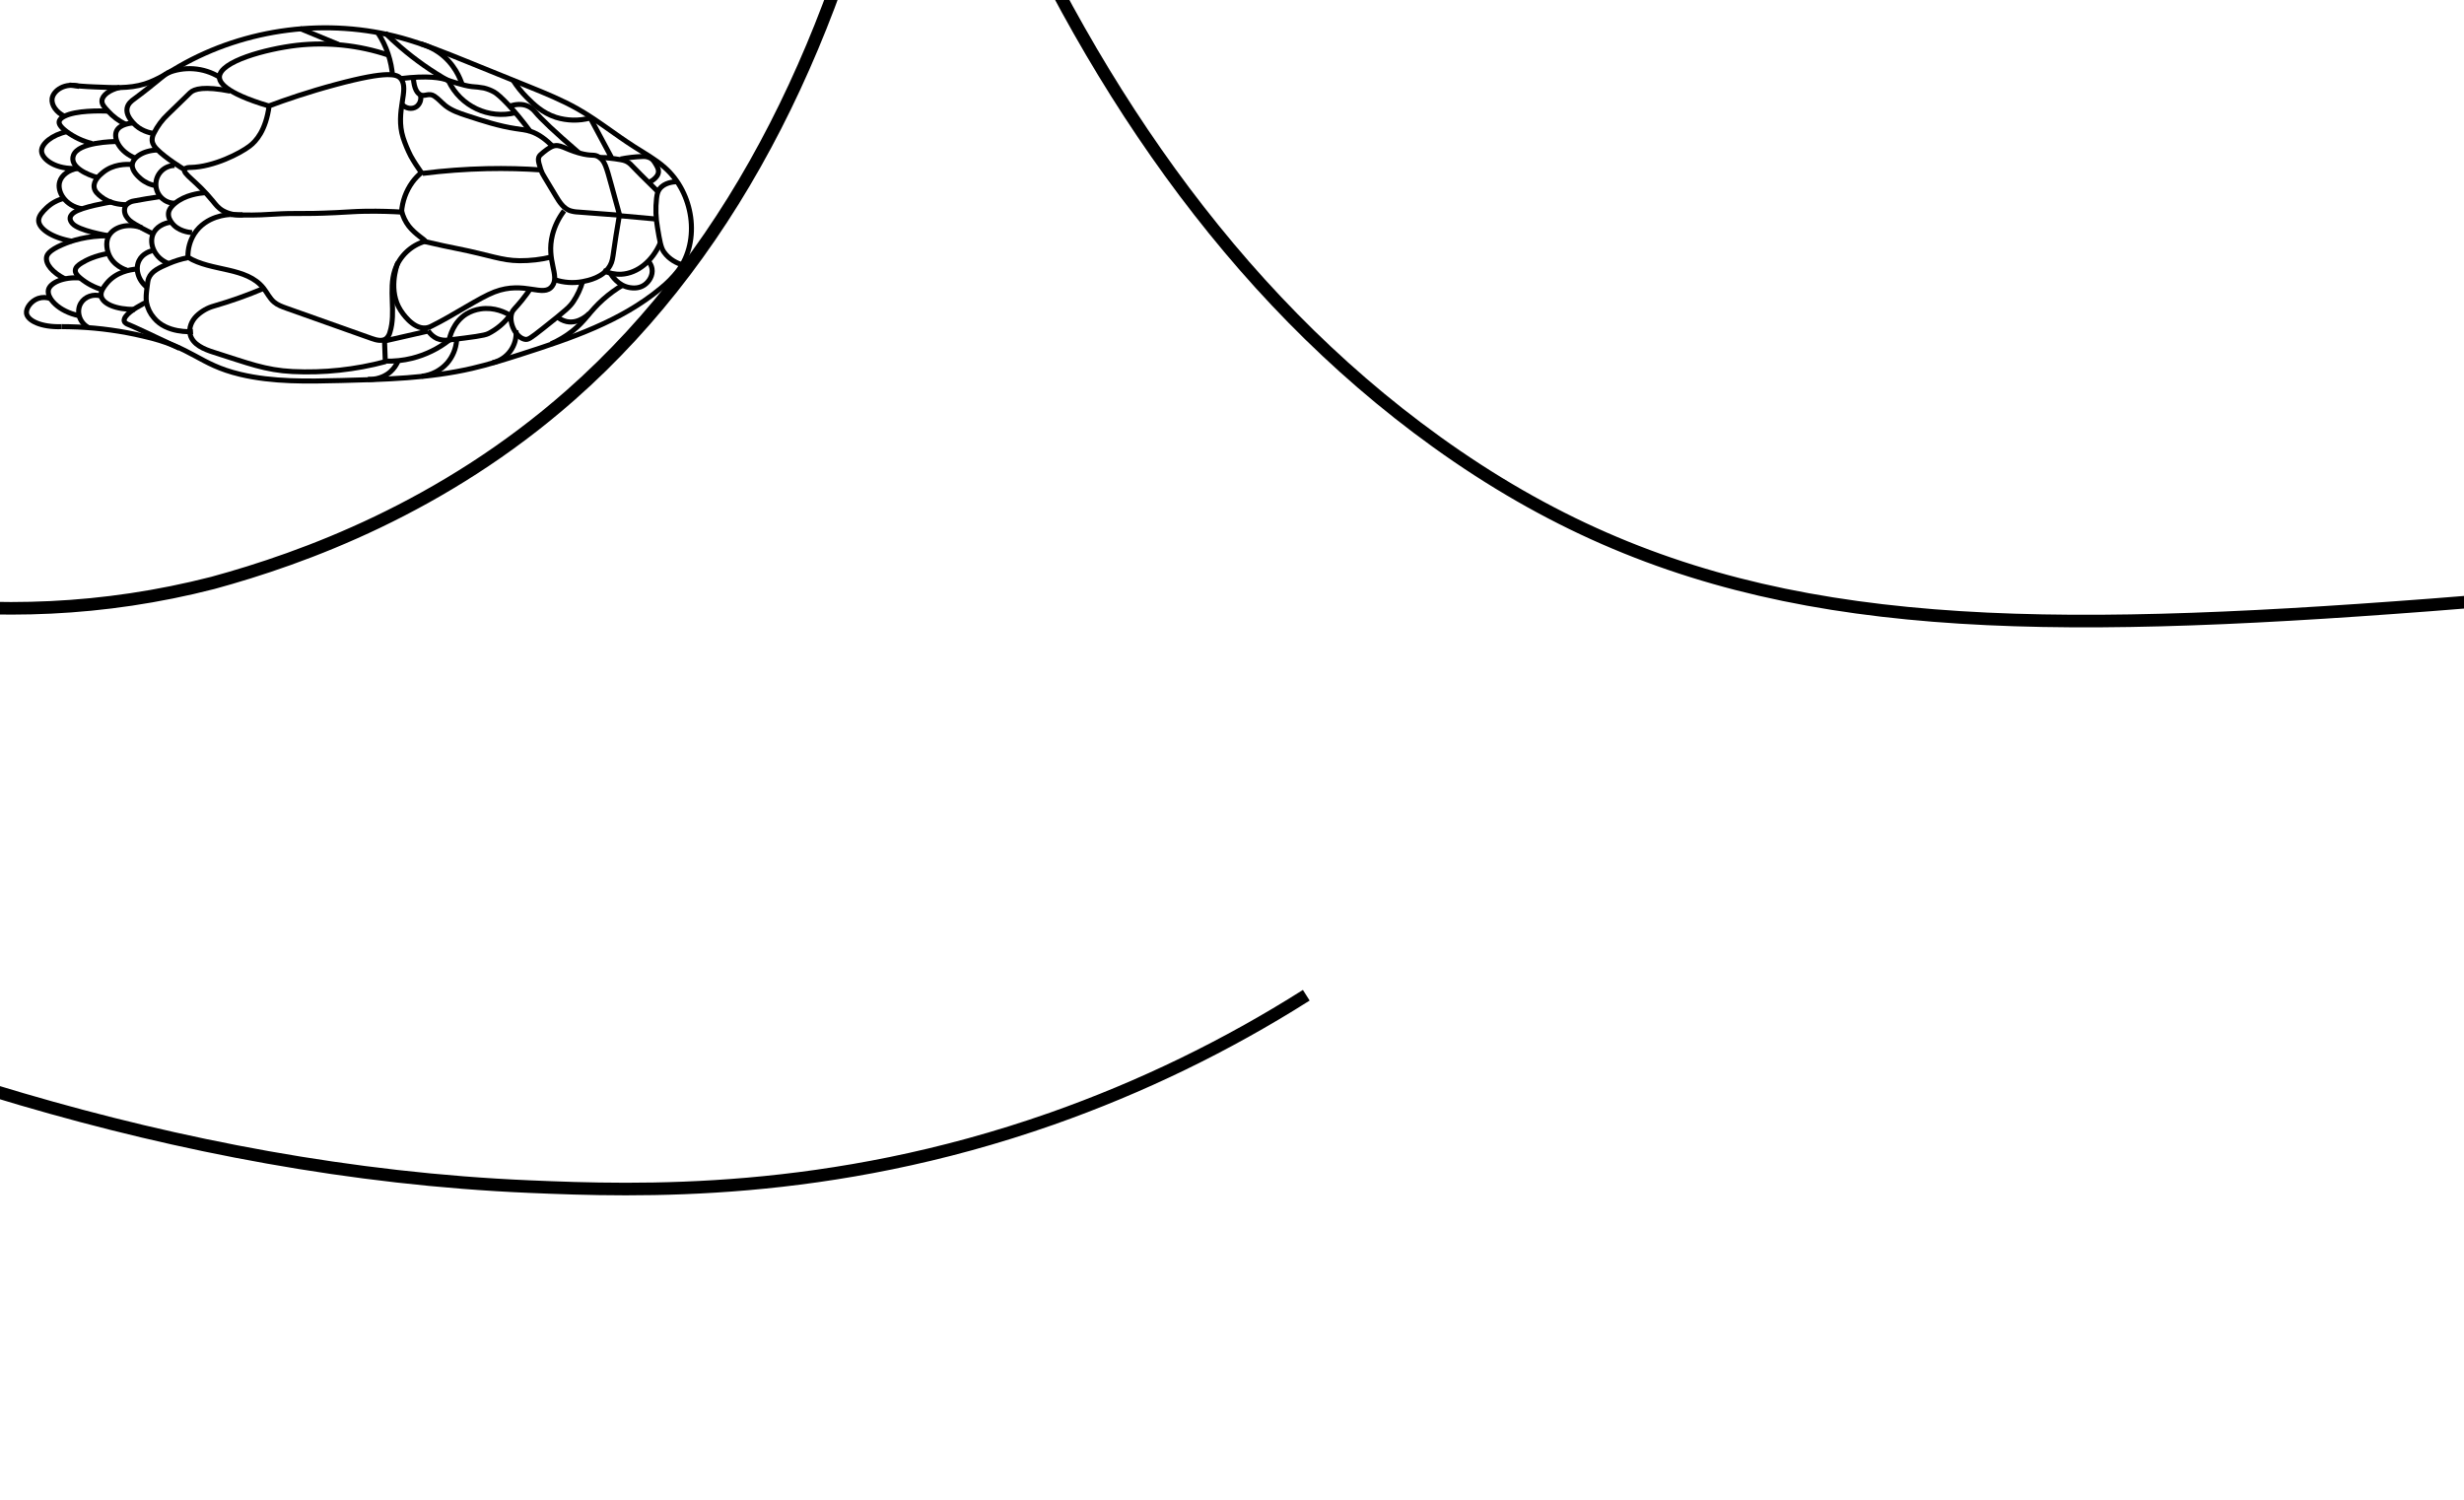
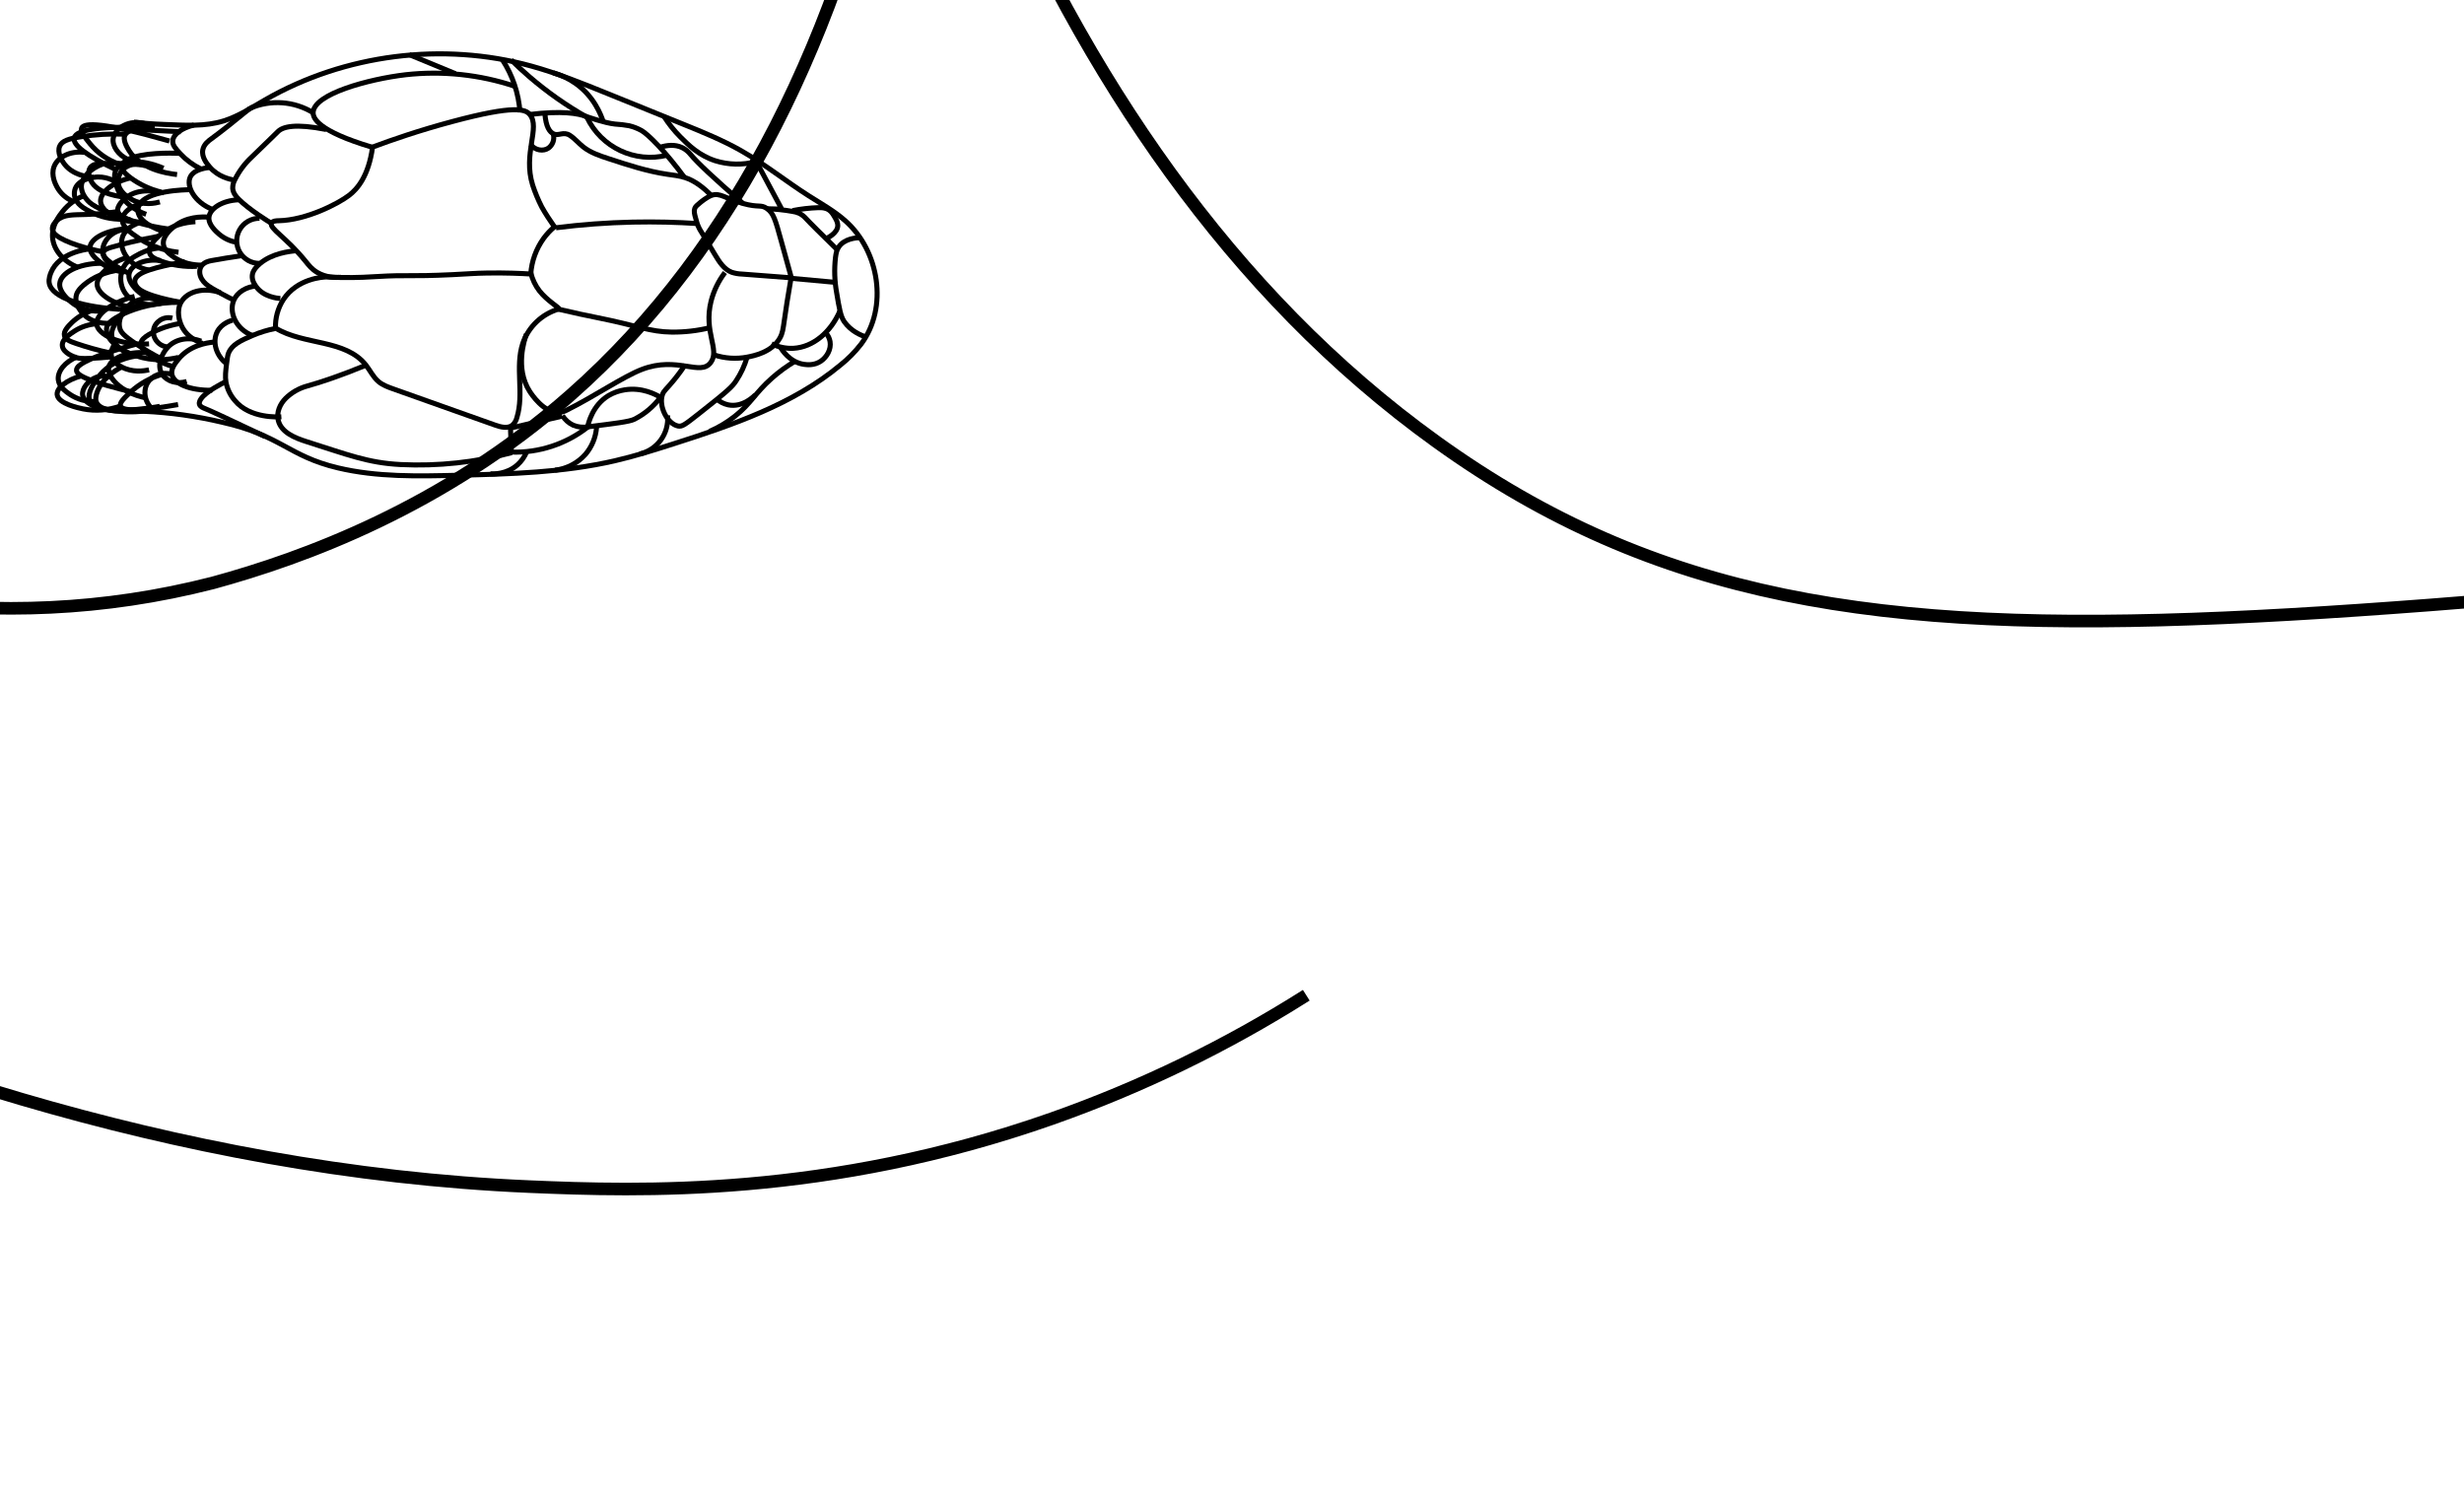
<svg xmlns="http://www.w3.org/2000/svg" viewBox="0 0 1957 1191">
  <defs>
    <style>
      .cls-1, .cls-2 {
        fill: none;
        stroke: #000;
        stroke-miterlimit: 10;
      }

      .cls-1 {
        stroke-width: 4px;
      }

      .cls-2 {
        stroke-width: 10px;
      }
    </style>
  </defs>
  <g id="snake_head_2" data-name="snake head_2">
    <g>
-       <path class="cls-1" d="M335.68,137.72a492.31,492.31,0,0,1,51-3.76c15.35-.33,29.73.08,43,1" />
-       <path class="cls-1" d="M439,116.22c-5.12-5-10.81-9.69-17.61-11.87-3.76-1.2-7.73-1.58-11.63-2.16-13.37-2-26.29-6.19-39.13-10.4-5.93-1.94-12-4-16.88-7.84-3-2.41-5.55-5.49-8.79-7.62-4.36-2.86-7.58.64-11-1-2.4-1.21-5.07-4.43-5.69-13.64" />
-       <path class="cls-1" d="M522.33,152c-10.33-10.14-17.8-17.51-20.49-20.46a14.35,14.35,0,0,0-4.66-3.53,17.3,17.3,0,0,0-4.32-1.19,118.93,118.93,0,0,0-16.95-1.76l9.83.25L468.89,93.81" />
-       <path class="cls-1" d="M468.61,93.78a48.91,48.91,0,0,1-27.08-.6c-10.9-3.55-17.73-10.38-23.07-15.72A80,80,0,0,1,407.27,63.4" />
-       <path class="cls-1" d="M492.89,126.32a109.63,109.63,0,0,1,17.18-2A11.58,11.58,0,0,1,517,125.8c1.85,1.16,3,3.15,4.09,5s1.93,3.56,1.9,5.44c-.06,5.14-7.12,8.39-7.45,8.54" />
-       <path class="cls-1" d="M421.36,104.73c-13.09-17.92-24.76-29.36-28.84-31.61a32.52,32.52,0,0,0-8.27-3.22,81,81,0,0,0-9.47-1.12c-6.79-.7-18.66-4.91-18.66-4.91-5.86-2.26-16.56-4-37.85-1.45" />
-       <path class="cls-1" d="M356.24,64.26a46.48,46.48,0,0,0,53.45,25.2" />
-       <path class="cls-1" d="M367.17,67.51c-1.58-5-6.25-17.11-18.52-25.78a47.83,47.83,0,0,0-14.76-7" />
-       <path class="cls-1" d="M305.89,26.18c3.78,3.73,7.85,7.51,12.24,11.28a240.38,240.38,0,0,0,38.11,26.8" />
-       <path class="cls-1" d="M308.41,43.7A169.47,169.47,0,0,0,235.7,36c-24.21,2.84-61.25,12.74-61.44,25.2,0,3.53,2.79,12.14,39.34,23" />
-       <path class="cls-1" d="M238.14,22.62l30.73,12.69" />
-       <path class="cls-1" d="M132.32,58.27a45.72,45.72,0,0,1,41.94,2.94" />
-       <path class="cls-1" d="M183,72.41c-20.74-4.08-28.76-1.87-32,1.28-.67.65-10.38,10.19-17.58,17.08a52,52,0,0,0-11.16,15,11.26,11.26,0,0,0-1.44,5.8c.29,3.12,2.22,5.38,3.87,7.05,6.93,7,19.94,15,22.19,16.35" />
-       <path class="cls-1" d="M132.32,58.27c-10.75,8.84-19.1,15.47-25.86,20.41-1.66,1.2-4.82,3.48-5.53,7.24-.94,4.92,2.89,9.39,4.61,11.39,5.6,6.53,13.32,8.23,16.71,8.75" />
-       <path class="cls-1" d="M125,119.12c-11.43.39-19.47,6-19.95,11.72-.42,4.91,4.81,9.47,6.67,11.09a24.16,24.16,0,0,0,12.14,5.55" />
-       <path class="cls-1" d="M105.43,97.68c-.87.06-10.33.78-12.88,6.4-2.68,5.89,2.44,16.7,15.26,21.66" />
-       <path class="cls-1" d="M93.1,112.41c-3.51,0-30.76.44-34.73,10.87a7.51,7.51,0,0,0-.54,3.2c.49,9.16,18,14.15,19.63,14.59" />
-       <path class="cls-1" d="M95.06,69.44c-8.17,2-13.87,6.17-14.09,10.65-.14,2.8,1.9,5.07,5,8.38A46.51,46.51,0,0,0,99.41,98.55" />
-       <path class="cls-1" d="M85.64,88.24c-6.37-.23-25.16-.62-34.47,4.11C47.51,94.2,47.05,96,47,96.6c-.24,1.51.43,3.81,6,8a56.8,56.8,0,0,0,20.1,9.4" />
-       <path class="cls-1" d="M53.27,104.52C41.21,107.14,32.81,114.25,33,120c.2,6.62,11.67,15,28.63,13.67" />
-       <path class="cls-1" d="M51.09,157.49a30.36,30.36,0,0,0-14.18,7.68c-2.47,2.41-6.17,6-6.22,9.87-.08,6.58,10.54,13.8,26.64,16.59" />
-       <path class="cls-1" d="M63.07,68.73c-11.11-3.49-20.75,3-21.7,9.62-.71,5,3.4,11.09,10.17,14.13" />
-       <path class="cls-1" d="M460,121.59c-19.71-17-30.48-27.28-34.88-32.65a16,16,0,0,0-5.48-4.45c-5-2.41-10.41-1.57-14.38-.38" />
-       <path class="cls-1" d="M300.08,26a73.06,73.06,0,0,1,11.76,35" />
-       <path class="cls-1" d="M63.68,220.78c-13.29-1-23.9,3.77-25.22,9.44C37,236.5,46.13,247.37,63,250.78" />
-       <path class="cls-1" d="M55.09,67.55c4.86.55,11.8,1.2,20.18,1.5,14.07.51,27.12,1.56,39.71-2.4,9.81-3.09,18.51-8.86,27.43-14,52.89-30.35,118-38.62,176.8-22.44C336.56,35,353.28,41.77,370,48.53l50.31,20.38c13,5.27,26,10.55,38.23,17.46,15.76,8.92,29.91,20.42,45.17,30.16,8.28,5.28,16.93,10.08,24.29,16.58,22.67,20,28.64,57.68,10.55,81.93a83.26,83.26,0,0,1-13.82,14c-31.53,26.17-71.41,39.68-110.43,52.19-13.05,4.18-26.13,8.32-39.48,11.4-33.94,7.84-69,8.74-103.86,9.61-26.85.67-54.07,1.31-80.21-4.91-33.22-7.91-37.37-21.49-77.2-30.4a280.79,280.79,0,0,0-51.7-7.19c-5.46-.25-10-.29-13-.29" />
-       <path class="cls-1" d="M337.39,191.88c10.89,2.56,19.72,4.39,25.42,5.52,27,5.39,35.22,9.51,49.78,9.68a103.52,103.52,0,0,0,25.55-3" />
-       <path class="cls-1" d="M448,167.49a53.27,53.27,0,0,0-9.21,19c-5.14,20.51,6,32.15-.14,40.65-6.93,9.68-22-4.41-45.9,4.75C380.48,236.59,361,250,342.79,259a13,13,0,0,1-4.8,1.49c-10.26.89-18.9-12.55-19.82-14-9.87-15.37-3.47-34.37-2.15-38.06" />
-       <path class="cls-1" d="M318.91,168.46a46.07,46.07,0,0,1,8.56-23.68,43.45,43.45,0,0,1,7.19-7.66c-3-4.31-5.94-8.7-8.47-13.28a102.58,102.58,0,0,1-6-14.43c-6.64-21,5.32-38.4-1.92-47-2.79-3.32-9.48-6.57-51.59,4.73-21.9,5.88-39.9,12.08-52.92,16.94-2.63,19.45-10.25,28-15.55,32-7.44,5.69-28.46,16.5-46.77,16.91-1.28,0-4,0-4.82,1.57-1.76,3.47,9.54,9.26,22.5,25.24,2.28,2.81,4.16,5.38,7.92,7.58a26.92,26.92,0,0,0,15.79,3.22" />
-       <path class="cls-1" d="M182.83,170.43c-1.83,0-19.17.87-28.44,15.17a33.11,33.11,0,0,0-5.12,18.76c18.75,11.54,46.5,7.31,60.1,24.62,2.83,3.61,4.8,8,8.29,10.93,2.83,2.39,6.4,3.68,9.89,4.92l67.59,24c3.89,1.38,8.66,2.63,11.8-.06a10.29,10.29,0,0,0,2.76-4.87c5-15.85-1.31-33.65,3.93-49.41a35.87,35.87,0,0,1,23.92-22.81s.1,0,.13-.08c.48-.74-7.83-5.4-13-12a31.7,31.7,0,0,1-5.73-12.13" />
-       <path class="cls-1" d="M318.91,168.46c-6.7-.42-16.74-.85-29-.65-8.91.15-10.64.5-23.21,1.09-29.1,1.37-29.38,0-50,1.25-4,.25-12.71.85-24.51.62-4-.08-7.23-.23-9.34-.34" />
-       <path class="cls-1" d="M428.49,131.27c-.75-2.6-1.21-4.56-.59-6.34.48-1.39,1.6-2.25,3.68-4,.62-.51,4.37-3.61,7.41-4.75,5.66-2.13,9.4,2.17,21,5.37,10.68,3,11.73.45,15.93,3.36,4.41,3,5.62,7.44,9.56,21.8,1.92,7,5.39,19.59,6.66,24.23l-32.81-2.5a24.38,24.38,0,0,1-6.85-1.19c-5.07-1.92-8.23-6.89-11-11.54l-9.14-15.21a24.66,24.66,0,0,1-2.93-6.1c-.31-1.16-.63-2.21-.9-3.17" />
-       <path class="cls-1" d="M462.72,223.68a57,57,0,0,1-7.36,15.84c-2.61,3.88-4.92,6.24-24.53,21.68-9.48,7.46-11.32,8.85-14,8.31-7.1-1.42-13-13.16-10.35-20.86,1-2.84,2.53-3.38,7.93-10.05,3.24-4,5.66-7.47,7.22-9.84" />
-       <path class="cls-1" d="M491.89,171.31c-2.08,11.85-3.5,21.36-4.43,27.94-.81,5.74-1.13,8.49-2.92,11.68-5.37,9.63-17.56,11.91-21.82,12.75a43.88,43.88,0,0,1-22-1.49" />
-       <path class="cls-1" d="M405.11,250.4A49.11,49.11,0,0,1,387.78,265c-3.26,1.61-12.44,2.74-30.79,5a17.79,17.79,0,0,1-9.85-1.06,16.83,16.83,0,0,1-7.16-6.37" />
-       <path class="cls-1" d="M405.11,250.4c-3.24-1.94-12.24-6.75-23.57-5a30.16,30.16,0,0,0-11,3.9c-10.53,6.44-13.28,18.05-13.89,21a79.31,79.31,0,0,1-29.34,14.26A78.46,78.46,0,0,1,306,286.84l-.59-16L339.81,263" />
-       <path class="cls-1" d="M362.65,270.46a31.46,31.46,0,0,1-7.4,17.84A31.83,31.83,0,0,1,335,298.85" />
-       <path class="cls-1" d="M537.5,144.32c-2.42.08-10,.6-13.8,6-1.36,1.95-1.84,3.93-2.24,7.16a80,80,0,0,0,.77,23.45c1.74,10.44,2.61,15.66,5,19.14,4.45,6.4,11,9.15,14.77,10.33" />
-       <path class="cls-1" d="M491.89,171.31l29,2.65" />
-       <path class="cls-1" d="M524.41,193c-6.2,14.32-18,24.09-30.9,24.82a30.21,30.21,0,0,1-14.55-3" />
-       <path class="cls-1" d="M494.66,226.39a101.2,101.2,0,0,0-15.56,11.35c-11.17,9.92-13.81,16.76-24.46,25.2a77,77,0,0,1-17,10.19" />
-       <path class="cls-1" d="M484.87,217.17c.83,1.42,6.06,10.05,15.75,11.35,1.76.24,6.67.9,11.14-2.15,3.83-2.61,7-7.71,6.09-13a12,12,0,0,0-2.49-5.41" />
-       <path class="cls-1" d="M149.06,204.68A75.22,75.22,0,0,0,134,209.35c-7.67,3.3-13.53,5.91-15.9,11.64-.61,1.48-.86,3.47-1.35,7.45-.56,4.57-1,8.09-.37,11.9a25.79,25.79,0,0,0,5.88,12.14c10,12.27,29.34,11,31,10.87" />
-       <path class="cls-1" d="M209.53,229A351.61,351.61,0,0,1,170.14,243a32.64,32.64,0,0,0-14.06,8c-3.88,3.82-6.34,9.48-5,14.76,2,8,11,11.65,18.84,14.12,27.36,8.65,40.66,14.11,62.48,15.23a240.37,240.37,0,0,0,73.89-7.91" />
-       <path class="cls-1" d="M138.69,131.43a15,15,0,1,0,.22,30" />
-       <path class="cls-1" d="M163.22,153c-5.13.39-16.21,1.83-24.2,8.47-4.58,3.8-5.09,6.78-5.19,7.85-.34,3.35,1.47,6,2.36,7.28,4.84,7.08,14.18,8,16.32,8.17" />
-       <path class="cls-1" d="M136.69,176.4c-6.89.49-13,4.19-15.22,9.66C118.19,194,123,205.21,134,209.35" />
-       <path class="cls-1" d="M120.82,199.15c-1.29.33-7.41,2-10.3,7.69-3.29,6.44-1.07,15.42,6,21.12" />
-       <path class="cls-1" d="M127.14,156.18c-7.84,1.13-14.72,2.31-20.49,3.39a10.4,10.4,0,0,0-6.29,3.13c-2.1,2.47-1.8,6.34-.11,9.11,1.54,2.53,3.3,4.07,7.23,6.4,3.6,2.13,8.41,4.83,14.31,7.71" />
-       <path class="cls-1" d="M107.85,213.77c-4.12.39-15.75,2.08-23.26,11.48-2.06,2.57-4.94,6.17-4.23,9.91,1.17,6.12,11.67,10.79,26.77,10.6" />
-       <path class="cls-1" d="M116.27,240c-2.32,1.14-13.06,6.52-16.41,11.34-.51.72-1.62,2.3-1.14,3.83s2.43,2.29,3,2.51c3.7,1.4,19.19,8.68,40.73,18.91" />
-       <path class="cls-1" d="M104.7,130.67c-4.31-.32-14.89-.49-23.15,6.49-2.22,1.87-7.49,6.32-6.79,11.62.44,3.36,3.08,5.53,5.37,7.35,6.86,5.47,15,6.39,19.86,6.45" />
-       <path class="cls-1" d="M89,160.33c-2.49.41-24,4-30.19,8.45-.88.64-2.88,2.07-3.1,4.27s1.26,3.79,1.88,4.52c4.83,5.6,26.59,9.34,28.81,9.71" />
-       <path class="cls-1" d="M86.12,201.28c-10.63,1.81-17.38,5.2-21.17,7.53-2.72,1.67-5,3.47-5.13,5.88-.13,2.14,1.43,4,3.86,6.09a48,48,0,0,0,17.8,9.4" />
-       <path class="cls-1" d="M80.36,235.16c-6.35-2-13.06.54-16.13,5.64-3.68,6.13-1.5,15,5.58,19.13" />
-       <path class="cls-1" d="M86.43,187.28c-17.4-.17-29.81,3.95-37.17,7.17C38.8,199,37.39,202.33,37,204.18c-1,5.54,4.79,12.4,14.62,17.33" />
-       <path class="cls-1" d="M468.16,248.8c-.56.6-8.32,8.72-18.16,6.6a17.09,17.09,0,0,1-7.9-4.18" />
-       <path class="cls-1" d="M409.84,262.51a24,24,0,0,1-18.58,25.59" />
-       <path class="cls-1" d="M316.28,286.43a23.85,23.85,0,0,1-6.2,8.86c-7.15,6.37-15.91,6.14-18,6" />
-       <path class="cls-1" d="M112.58,180.86c-11.34-3.92-22.25-.61-26.15,6.42-3.24,5.84-.77,12.7-.31,14,3.53,9.82,13.46,13,14.71,13.33" />
-       <path class="cls-1" d="M61.62,133.71c-6.9,1.18-12.7,5.3-14.24,10.69-2.27,7.95,4.6,19.18,17.53,21.4" />
-       <path class="cls-1" d="M40.31,237.27a14.69,14.69,0,0,0-10-.23c-5.65,2-9.8,7.73-9.27,11.8.78,5.89,11.72,11.16,27.77,10.62" />
-       <path class="cls-1" d="M334,75.77a8.72,8.72,0,0,1-3.2,8.93c-3.46,2.43-8.83,1.66-11.95-2.27" />
+       <path class="cls-1" d="M441.58,180.91a588.75,588.75,0,0,1,61-4.5c18.35-.39,35.53.1,51.37,1.15" />
+       <path class="cls-1" d="M565,155.22c-6.12-6-12.92-11.59-21-14.19-4.49-1.44-9.23-1.89-13.9-2.58-16-2.34-31.41-7.39-46.75-12.43-7.08-2.32-14.33-4.73-20.17-9.36-3.64-2.89-6.63-6.57-10.51-9.11-5.2-3.42-9,.77-13.1-1.26-2.88-1.44-6.07-5.3-6.8-16.3" />
+       <path class="cls-1" d="M664.61,198c-12.33-12.11-21.27-20.91-24.48-24.44a17.14,17.14,0,0,0-5.57-4.22,20.36,20.36,0,0,0-5.16-1.42,140.43,140.43,0,0,0-20.25-2.1l11.74.3-20.13-37.64" />
+       <path class="cls-1" d="M600.42,128.39a58.29,58.29,0,0,1-32.36-.71c-13-4.24-21.18-12.4-27.57-18.79A95.1,95.1,0,0,1,527.13,92.1" />
+       <path class="cls-1" d="M629.44,167.29A129.2,129.2,0,0,1,650,164.93c2.57-.07,5.46,0,8.23,1.73,2.21,1.39,3.59,3.76,4.89,6s2.29,4.25,2.27,6.49c-.08,6.15-8.51,10-8.91,10.21" />
+       <path class="cls-1" d="M544,141.48c-15.64-21.41-29.59-35.08-34.46-37.77a39.13,39.13,0,0,0-9.88-3.85,97.36,97.36,0,0,0-11.32-1.33c-8.12-.85-22.3-5.87-22.3-5.87-7-2.71-19.79-4.83-45.22-1.74" />
+       <path class="cls-1" d="M466.15,93.13A55.53,55.53,0,0,0,530,123.24" />
+       <path class="cls-1" d="M479.21,97c-1.9-5.92-7.47-20.45-22.14-30.8a57.09,57.09,0,0,0-17.63-8.34" />
+       <path class="cls-1" d="M406,47.62c4.51,4.46,9.37,9,14.62,13.48a286.75,286.75,0,0,0,45.54,32" />
+       <path class="cls-1" d="M409,68.55a202.75,202.75,0,0,0-86.89-9.18c-28.93,3.39-73.19,15.22-73.4,30.11-.07,4.21,3.32,14.51,47,27.51" />
+       <path class="cls-1" d="M325,43.37l36.72,15.16" />
+       <path class="cls-1" d="M198.57,86a54.58,54.58,0,0,1,50.13,3.51" />
+       <path class="cls-1" d="M259.15,102.86c-24.78-4.88-34.35-2.23-38.28,1.53-.8.78-12.4,12.17-21,20.41a62.07,62.07,0,0,0-13.33,17.92,13.54,13.54,0,0,0-1.72,6.94c.34,3.72,2.65,6.43,4.62,8.42,8.29,8.37,23.83,17.9,26.52,19.54" />
+       <path class="cls-1" d="M198.57,86c-12.85,10.55-22.82,18.49-30.9,24.38-2,1.44-5.75,4.16-6.61,8.65-1.12,5.89,3.46,11.23,5.51,13.62,6.69,7.8,15.92,9.83,20,10.45" />
+       <path class="cls-1" d="M189.78,158.68c-13.66.47-23.27,7.21-23.84,14-.5,5.87,5.75,11.32,8,13.25a28.77,28.77,0,0,0,14.5,6.63" />
+       <path class="cls-1" d="M166.45,133.06c-1,.07-12.35.93-15.4,7.65-3.2,7,2.91,19.95,18.24,25.88" />
+       <path class="cls-1" d="M151.71,150.66c-4.2,0-36.76.53-41.51,13a9.15,9.15,0,0,0-.64,3.83c.58,10.95,21.54,16.91,23.46,17.44" />
+       <path class="cls-1" d="M154.05,99.32c-9.76,2.36-16.58,7.36-16.84,12.72-.16,3.34,2.27,6.06,5.92,10a55.69,55.69,0,0,0,16.12,12" />
+       <path class="cls-1" d="M142.79,121.78c-7.61-.28-30.06-.74-41.19,4.91-4.37,2.21-4.92,4.32-5,5.08-.29,1.8.52,4.55,7.19,9.53a68.1,68.1,0,0,0,24,11.22" />
+       <path class="cls-1" d="M104.11,141.23c-14.41,3.14-24.45,11.62-24.23,18.55.24,7.9,13.94,17.9,34.21,16.34" />
+       <path class="cls-1" d="M101.51,204.52a36.38,36.38,0,0,0-16.94,9.19c-3,2.88-7.38,7.19-7.44,11.78C77,233.37,89.73,242,109,245.33" />
+       <path class="cls-1" d="M115.82,98.47C102.54,94.3,91,102,89.9,110c-.85,6,4,13.26,12.14,16.89" />
+       <path class="cls-1" d="M590.12,161.63c-23.55-20.38-36.42-32.6-41.68-39a19.05,19.05,0,0,0-6.55-5.33c-5.94-2.87-12.44-1.87-17.18-.45" />
+       <path class="cls-1" d="M399,47.41a87.39,87.39,0,0,1,14,41.8" />
+       <path class="cls-1" d="M116.55,280.16C100.67,279,88,284.66,86.42,291.44c-1.73,7.5,9.16,20.5,29.33,24.56" />
+       <path class="cls-1" d="M106.29,97.06c5.8.65,14.1,1.43,24.11,1.79,16.81.61,32.41,1.86,47.45-2.88,11.73-3.69,22.12-10.58,32.78-16.7,63.2-36.27,141-46.14,211.27-26.82,20.73,5.71,40.71,13.8,60.64,21.87l60.12,24.36c15.52,6.29,31.1,12.61,45.68,20.86,18.84,10.66,35.74,24.4,54,36,9.89,6.31,20.23,12,29,19.82,27.09,23.94,34.23,68.93,12.61,97.9A98.67,98.67,0,0,1,667.43,290c-37.67,31.29-85.33,47.42-132,62.37-15.59,5-31.22,9.94-47.17,13.63-40.55,9.36-82.5,10.44-124.1,11.48-32.1.8-64.62,1.56-95.85-5.87-39.7-9.46-44.66-25.68-92.25-36.32a335.62,335.62,0,0,0-61.78-8.6c-6.53-.29-11.92-.34-15.53-.34" />
+       <path class="cls-1" d="M443.62,245.62c13,3.06,23.56,5.25,30.37,6.6,32.28,6.44,42.1,11.37,59.49,11.56A123.29,123.29,0,0,0,564,260.25" />
+       <path class="cls-1" d="M575.77,216.48a63.61,63.61,0,0,0-11,22.7c-6.14,24.51,7.11,38.42-.16,48.58-8.28,11.56-26.32-5.28-54.84,5.67-14.65,5.62-38,21.59-59.68,32.35a15.62,15.62,0,0,1-5.74,1.78c-12.26,1.07-22.58-15-23.68-16.72-11.8-18.36-4.15-41.07-2.58-45.47" />
+       <path class="cls-1" d="M421.54,217.63a55.15,55.15,0,0,1,10.23-28.29,51.59,51.59,0,0,1,8.59-9.15c-3.57-5.15-7.09-10.4-10.13-15.88a122.7,122.7,0,0,1-7.16-17.23c-7.94-25.16,6.35-45.89-2.29-56.16-3.34-4-11.34-7.85-61.65,5.65-26.17,7-47.69,14.44-63.23,20.25-3.15,23.24-12.26,33.44-18.59,38.29-8.89,6.8-34,19.71-55.88,20.2-1.54,0-4.84.05-5.77,1.88-2.1,4.15,11.4,11.07,26.89,30.16,2.72,3.35,5,6.42,9.46,9.06,6.84,4,14.11,4.21,18.87,3.84" />
+       <path class="cls-1" d="M258.93,220c-2.18.06-22.9,1-34,18.13a39.49,39.49,0,0,0-6.12,22.42c22.4,13.78,55.57,8.73,71.81,29.42,3.38,4.31,5.74,9.5,9.91,13.05,3.38,2.87,7.65,4.41,11.82,5.89l80.77,28.7c4.65,1.65,10.34,3.14,14.09-.07a12.14,12.14,0,0,0,3.3-5.82c5.94-18.95-1.56-40.21,4.7-59a42.91,42.91,0,0,1,28.59-27.26s.11,0,.15-.09c.57-.89-9.36-6.45-15.56-14.37a37.79,37.79,0,0,1-6.84-14.5" />
+       <path class="cls-1" d="M421.54,217.63c-8-.49-20-1-34.65-.77-10.64.18-12.71.59-27.72,1.3-34.78,1.64-35.12,0-59.8,1.5-4.77.3-15.18,1-29.28.74-4.75-.1-8.63-.28-11.16-.41" />
+       <path class="cls-1" d="M552.48,173.2c-.89-3.11-1.44-5.46-.71-7.58.58-1.66,1.92-2.69,4.4-4.73.74-.61,5.22-4.31,8.86-5.67,6.76-2.55,11.23,2.59,25.09,6.41,12.76,3.52,14,.54,19,4,5.26,3.65,6.71,8.9,11.42,26.05,2.3,8.35,6.44,23.42,8,29l-39.2-3a29,29,0,0,1-8.19-1.42c-6.07-2.3-9.84-8.23-13.18-13.79q-5.44-9.09-10.91-18.18a29.07,29.07,0,0,1-3.5-7.28c-.38-1.39-.75-2.64-1.08-3.79" />
+       <path class="cls-1" d="M593.38,283.62a68.06,68.06,0,0,1-8.79,18.93c-3.12,4.64-5.88,7.46-29.32,25.9-11.33,8.92-13.52,10.58-16.77,9.93-8.48-1.69-15.54-15.72-12.37-24.92,1.18-3.39,3-4,9.48-12,3.87-4.78,6.76-8.93,8.63-11.76" />
+       <path class="cls-1" d="M628.24,221.05c-2.48,14.15-4.18,25.52-5.29,33.38-1,6.86-1.35,10.14-3.49,14-6.42,11.51-21,14.23-26.08,15.23a52.39,52.39,0,0,1-26.26-1.78" />
+       <path class="cls-1" d="M524.54,315.55A58.7,58.7,0,0,1,503.83,333c-3.9,1.93-14.86,3.28-36.78,6a21.09,21.09,0,0,1-11.77-1.26,20.19,20.19,0,0,1-8.56-7.61" />
+       <path class="cls-1" d="M524.54,315.55c-3.87-2.32-14.62-8.06-28.17-5.95a36.53,36.53,0,0,0-13.14,4.65c-12.58,7.71-15.87,21.58-16.59,25.11a93.85,93.85,0,0,1-60.49,19.74l-.7-19.1,41.06-9.46" />
+       <path class="cls-1" d="M473.8,339.52A37.42,37.42,0,0,1,465,360.84a38,38,0,0,1-24.18,12.6" />
+       <path class="cls-1" d="M682.74,188.8c-2.89.08-11.91.7-16.48,7.21-1.63,2.32-2.2,4.69-2.69,8.55a95.41,95.41,0,0,0,.93,28c2.08,12.47,3.12,18.71,6,22.87,5.32,7.65,13.21,10.93,17.65,12.34" />
+       <path class="cls-1" d="M628.24,221.05l34.59,3.16" />
+       <path class="cls-1" d="M667.1,247c-7.41,17.11-21.47,28.79-36.92,29.65a35.91,35.91,0,0,1-17.39-3.58" />
+       <path class="cls-1" d="M631.55,286.86A120.71,120.71,0,0,0,613,300.42c-13.35,11.85-16.51,20-29.23,30.12a92.53,92.53,0,0,1-20.35,12.17" />
+       <path class="cls-1" d="M619.85,275.84c1,1.7,7.24,12,18.82,13.57,2.11.28,8,1.07,13.31-2.57,4.58-3.13,8.35-9.22,7.28-15.55a14.29,14.29,0,0,0-3-6.47" />
+       <path class="cls-1" d="M218.58,260.92a90.29,90.29,0,0,0-18.06,5.57c-9.17,3.95-16.16,7.07-19,13.92-.73,1.76-1,4.14-1.61,8.9-.68,5.46-1.2,9.67-.44,14.22a30.85,30.85,0,0,0,7,14.51c11.9,14.66,35.07,13.14,37,13" />
+       <path class="cls-1" d="M290.84,290c-20.71,8.51-35.68,13.5-47.07,16.67A39,39,0,0,0,227,316.28c-4.63,4.56-7.57,11.33-6,17.64,2.37,9.53,13.14,13.91,22.51,16.88,32.69,10.33,48.58,16.85,74.66,18.18a286.57,286.57,0,0,0,88.29-9.45" />
+       <path class="cls-1" d="M206.19,173.39a17.91,17.91,0,1,0,.26,35.81" />
+       <path class="cls-1" d="M235.49,199.14c-6.12.47-19.36,2.18-28.91,10.12-5.47,4.55-6.08,8.1-6.2,9.38-.4,4,1.76,7.16,2.82,8.7,5.79,8.46,16.94,9.57,19.49,9.77" />
+       <path class="cls-1" d="M203.79,227.12c-8.23.6-15.47,5-18.18,11.55-3.92,9.45,1.81,22.88,14.91,27.82" />
+       <path class="cls-1" d="M184.83,254.31c-1.55.4-8.85,2.45-12.3,9.19-3.93,7.7-1.28,18.43,7.18,25.24" />
+       <path class="cls-1" d="M192.38,203c-9.37,1.36-17.58,2.76-24.48,4-2.41.45-5.4,1.27-7.51,3.74-2.52,3-2.15,7.58-.13,10.9,1.83,3,3.94,4.85,8.63,7.64,4.3,2.55,10.05,5.77,17.1,9.21" />
+       <path class="cls-1" d="M169.33,271.77c-4.92.48-18.81,2.49-27.8,13.73-2.45,3.06-5.89,7.37-5,11.84,1.4,7.32,13.94,12.9,32,12.66" />
+       <path class="cls-1" d="M179.39,303.07c-2.76,1.37-15.6,7.8-19.61,13.56-.6.86-1.93,2.75-1.35,4.57s2.89,2.73,3.59,3c4.42,1.67,22.93,10.37,48.67,22.6" />
+       <path class="cls-1" d="M165.57,172.49c-5.15-.4-17.79-.59-27.67,7.75-2.64,2.23-8.94,7.55-8.11,13.88.52,4,3.68,6.61,6.41,8.79,8.2,6.53,17.93,7.63,23.74,7.7" />
+       <path class="cls-1" d="M146.85,207.93c-3,.48-28.68,4.75-36.08,10.09-1.06.76-3.44,2.48-3.71,5.1s1.51,4.53,2.25,5.4c5.77,6.7,31.78,11.16,34.43,11.61" />
+       <path class="cls-1" d="M143.37,256.85c-12.71,2.17-20.78,6.21-25.3,9-3.25,2-6,4.15-6.14,7-.15,2.54,1.72,4.77,4.62,7.27,3.72,3.2,10.39,7.94,21.27,11.23" />
+       <path class="cls-1" d="M136.49,297.34c-7.6-2.34-15.61.64-19.27,6.74-4.41,7.32-1.8,17.93,6.66,22.86" />
+       <path class="cls-1" d="M143.74,240.13c-20.8-.21-35.62,4.71-44.41,8.57-12.51,5.48-14.19,9.41-14.61,11.63-1.23,6.61,5.72,14.81,17.47,20.7" />
+       <path class="cls-1" d="M599.88,313.64c-.66.72-9.94,10.42-21.69,7.89a20.51,20.51,0,0,1-9.45-5" />
+       <path class="cls-1" d="M530.19,330A28.66,28.66,0,0,1,508,360.6" />
+       <path class="cls-1" d="M418.4,358.6A28.5,28.5,0,0,1,411,369.2c-8.55,7.6-19,7.32-21.54,7.19" />
+       <path class="cls-1" d="M175,232.46c-13.55-4.69-26.59-.73-31.25,7.67-3.87,7-.93,15.18-.37,16.72,4.22,11.74,16.08,15.49,17.57,15.93" />
+       <path class="cls-1" d="M114.09,176.12c-8.24,1.41-15.18,6.32-17,12.77-2.7,9.5,5.5,22.92,21,25.56" />
+       <path class="cls-1" d="M88.62,299.86a17.56,17.56,0,0,0-11.94-.27c-6.75,2.4-11.71,9.23-11.07,14.1.92,7,14,13.33,33.18,12.69" />
+       <path class="cls-1" d="M439.55,106.88a10.42,10.42,0,0,1-3.83,10.67c-4.14,2.9-10.55,2-14.28-2.71" />
+     </g>
+   </g>
+   <g id="scales_2">
+     <g>
+       <path class="cls-1" d="M143.63,104.64l-31.58-1.58c-4.56-.23-10,0-12.5,3.77-2.66,4,1.65,10.69,3.08,13,9.11,14.47,29.38,17.87,38,18.82" />
+       <path class="cls-1" d="M115.5,131.75c-6.91-2.72-14.31-1.26-18.4,3.46A14,14,0,0,0,93.87,145c.58,7.35,7.5,11.49,10.19,13.1,9.59,5.73,20.1,3.08,22.88,2.29" />
+       <path class="cls-1" d="M125.79,197a42.16,42.16,0,0,0-14.86,4.57c-5.2,2.74-11.16,5.88-13.77,12.67a20.64,20.64,0,0,0,1.78,17.89c5.69,9,19.75,12.66,33.72,7.19" />
+       <path class="cls-1" d="M113.21,241.55c-3.77.91-15.09,4.15-21.19,14.53-1.62,2.76-4,6.8-3.14,11.47,1.62,8.93,13.73,13.1,19.76,15.18,12.87,4.44,25,3.09,33.17,1.14" />
+       <path class="cls-1" d="M126.94,322.76c-4.71.85-50.1,8.77-55.65-4.72-2.47-6,3.73-14.44,6.47-18.15,10.44-14.19,26.87-16.67,30.88-17.16" />
+       <path class="cls-1" d="M93.77,145.48c-2.52-1.66-10.07-6.12-19.45-4.58-2.35.39-11.95,2-14.61,9a11.26,11.26,0,0,0-.49,5.77c1.18,6.62,8.16,10.26,12.82,12.69a52.64,52.64,0,0,0,25.16,5.72" />
+       <path class="cls-1" d="M97.2,214.1c-14.77,1.54-23.94,7.17-28.44,10.52-6.9,5.14-8,8.76-8.3,10.57-1.23,7,4.49,12.95,5.86,14.37,9,9.33,23.18,7.19,25.16,6.86" />
+       <path class="cls-1" d="M101.78,182.08c-12.82-.15-21.36,10.25-20.12,18.76.92,6.29,7.25,12,15.54,13.26" />
+       <path class="cls-1" d="M99.49,106.59A174.21,174.21,0,0,0,64,108.66c-9.77,1.61-14.78,3.33-16.57,7.39-2.22,5,1.57,11,2.65,12.75,7,11,21.7,12,24.21,12.1" />
+       <path class="cls-1" d="M113.21,161.49c-9,2-15.54,7.08-16,12.58-.51,6,6.29,10.6,12.58,14.87,5.91,4,16.37,9.67,32,11.44" />
+     </g>
+     <g>
+       <path class="cls-1" d="M155.18,176.08c-7.79.48-19.78,2.64-29.07,11.38-2.55,2.41-8.84,8.33-7.3,13.5.72,2.4,3,4.24,9,6.45a72.74,72.74,0,0,0,28.52,4.13" />
+       <path class="cls-1" d="M136.88,252.71c-6.94-1.75-13.75,2.82-14.86,9.15-1.16,6.54,4,13.35,11.43,13.73" />
+       <path class="cls-1" d="M159.76,271c-9.65-3.7-20-1.92-26.31,4.57-4.5,4.67-9.56,14.54-4.44,22,3.72,5.41,11.57,7.79,19.31,5.44" />
+       <path class="cls-1" d="M130,153.21c-4.68-1.18-19.91-4.44-30.13,4-1.29,1.07-7.44,6.12-6.23,10.7.81,3.09,4.36,4.72,6.9,5.76,5.64,2.29,16.1,5.85,32.89,8.17" />
+       <path class="cls-1" d="M127.73,207c-13.38-1.88-23.71,3.65-25.16,10.3-1.51,6.93,6.87,13.92,8,14.87,8.22,6.85,18.22,6,20.59,5.72" />
+       <path class="cls-1" d="M120.87,236.7c-1.82,0-14.64-.24-21.73,9.15-.91,1.21-5.87,7.86-3.94,15,.8,2.95,2.69,5.58,13.09,12.49a208.9,208.9,0,0,0,19.44,11.44" />
+       <path class="cls-1" d="M120.87,131.47c-5.74-.52-27.36-2.41-41-1.55-2.4.15-6.41.5-8.31,3.32-2.27,3.37-.19,8.35.35,9.64,5,11.84,25.56,13.55,28.37,13.76" />
+       <path class="cls-1" d="M93.42,168.08a215.46,215.46,0,0,1-25.16,2.28c-10.37.33-17.72-.21-23.14,4.87-.89.83-3.84,3.61-3.5,6.93.3,2.94,3.06,5,6,6.75,10.43,6,27.54,9.81,34.34,11.19" />
+       <path class="cls-1" d="M126.59,187.52c-16.84,3.12-29.39,6.38-37.74,8.79-2.74.79-6.23,1.85-6.79,4.23C81,205.29,92.23,212,102.57,217.26" />
+       <path class="cls-1" d="M79.7,244.71c-12.17,2.61-19.17,8.16-22.67,11.55C54.26,259,50.24,263,51.21,266.7c.79,3.06,4.55,4.51,9.21,6.11a253.56,253.56,0,0,0,26.14,7.36" />
+       <path class="cls-1" d="M128.88,297.32a62.18,62.18,0,0,0-25.24,14.15c-4.58,4.28-8.9,8.3-7.93,11,1.18,3.34,10.51,5.18,45.75-1.14" />
+       <path class="cls-1" d="M108.29,273.3c-8.86,2.36-29.72,8.17-40.9,14.17-3.47,1.86-6.76,4.14-6.63,6.71.09,1.73,1.72,3.12,3.68,4.3,9,5.36,33.12,11.13,39.27,12.57" />
+       <path class="cls-1" d="M70.55,197.81c-2.51.29-23.63,3-30,18.54-.63,1.56-2.06,5.07-1.45,8.53,2.07,11.71,26.88,19.5,60,21" />
+       <path class="cls-1" d="M134.6,112C82,97,66.78,97.31,64.83,101.74c-1.17,2.64,2.28,6.94,6.62,12.35a51.74,51.74,0,0,0,23.11,16.24" />
+       <path class="cls-1" d="M64.83,298.47C53,301.72,45,308.05,45.38,313.33,46,320.67,62.77,324.12,66,324.77a56,56,0,0,0,29.74-2.29" />
+     </g>
+     <g>
+       <path class="cls-1" d="M129.81,133.62c-17.75-7.56-33-6.33-37.41.83-3.05,5-.37,12.07.81,15.18,5.43,14.38,19.93,19.6,22.87,20.59" />
+       <path class="cls-1" d="M122.94,101.59q-61.65-2.66-64,8Q57,118,92.06,134.76" />
+       <path class="cls-1" d="M100.07,181.66c-16.82,1.42-28.21,8.11-28.6,14.87-.3,5.29,6.19,10.29,9.16,12.58A34.34,34.34,0,0,0,98.93,216" />
+       <path class="cls-1" d="M77.19,257.15a37.15,37.15,0,0,0-17.8,5.7c-3.86,2.48-10.38,6.68-9.87,11.83.58,5.92,10,9,11.11,9.32,2.31.72,4.41.93,12,.6,4-.18,9.46-.5,16-1.15" />
+       <path class="cls-1" d="M96.64,291.46c-4.8,2.56-16.75,9.72-20,21.56-.94,3.49-.55,5.27-.1,6.38,2.53,6.17,13.33,7,21.2,7.52a85.19,85.19,0,0,0,26.31-2.29" />
+       <path class="cls-1" d="M106.93,235.41c-18.2,4.65-30.79,14.46-30.19,21.9.66,8.12,17.35,17.24,41.63,15.85" />
+       <path class="cls-1" d="M81.77,130.19c-10.38,3.81-17.17,11-17.16,18.3a15.05,15.05,0,0,0,2.1,6.84,22.36,22.36,0,0,0,4.76,5.74c4.24,3.62,15.86,9,32,13.72" />
+       <path class="cls-1" d="M80.63,209.11c-19,.13-32.27,7.81-33.17,16-.75,6.75,6.93,13.06,9.15,14.87,10.48,8.6,23.26,7.26,26.3,6.86" />
+       <path class="cls-1" d="M118.37,293.75c-4.15.94-13.15,2.31-21.73-2.29-2.93-1.57-6.86-3.68-8-8-1.69-6.38,4.12-12.14,4.58-12.58" />
+       <path class="cls-1" d="M62.32,212.54c-11.58-4.46-19.82-13.72-20.58-24-.71-9.53,5.2-17,8-20.59A40.65,40.65,0,0,1,66.9,155.35" />
+       <path class="cls-1" d="M66.9,121c-11.35-1.29-21.18,3.78-24,11.43-2.55,6.88,1.22,14,2.29,16a25.82,25.82,0,0,0,12.58,11.43" />
+       <path class="cls-1" d="M76.05,318.91a33.86,33.86,0,0,1-20.59-5.72c-3.29-2.29-8.46-5.88-9.15-11.44-.82-6.71,5.15-14.3,14.87-18.3" />
    </g>
  </g>
  <g id="main_page">
    <path class="cls-2" d="M4674,430a14083.07,14083.07,0,0,0-1711-26c-1111.11,50.49-1472.42,198.43-1822-53C484.88-120.91,602-1473.3,615-1475S994.3-162.68,453,314C351.69,403.21,241,443.36,169,463c-174.6,44.69-334.36,9.91-510-53C-850.22,227.62-1127.16-60.15-1156-30c-27.62,28.88,179.86,341.37,524,593,0,0,486.05,355.39,1052.5,379.5,86.88,3.7,236.9,8.65,415-54a996,996,0,0,0,202-98" />
  </g>
</svg>
